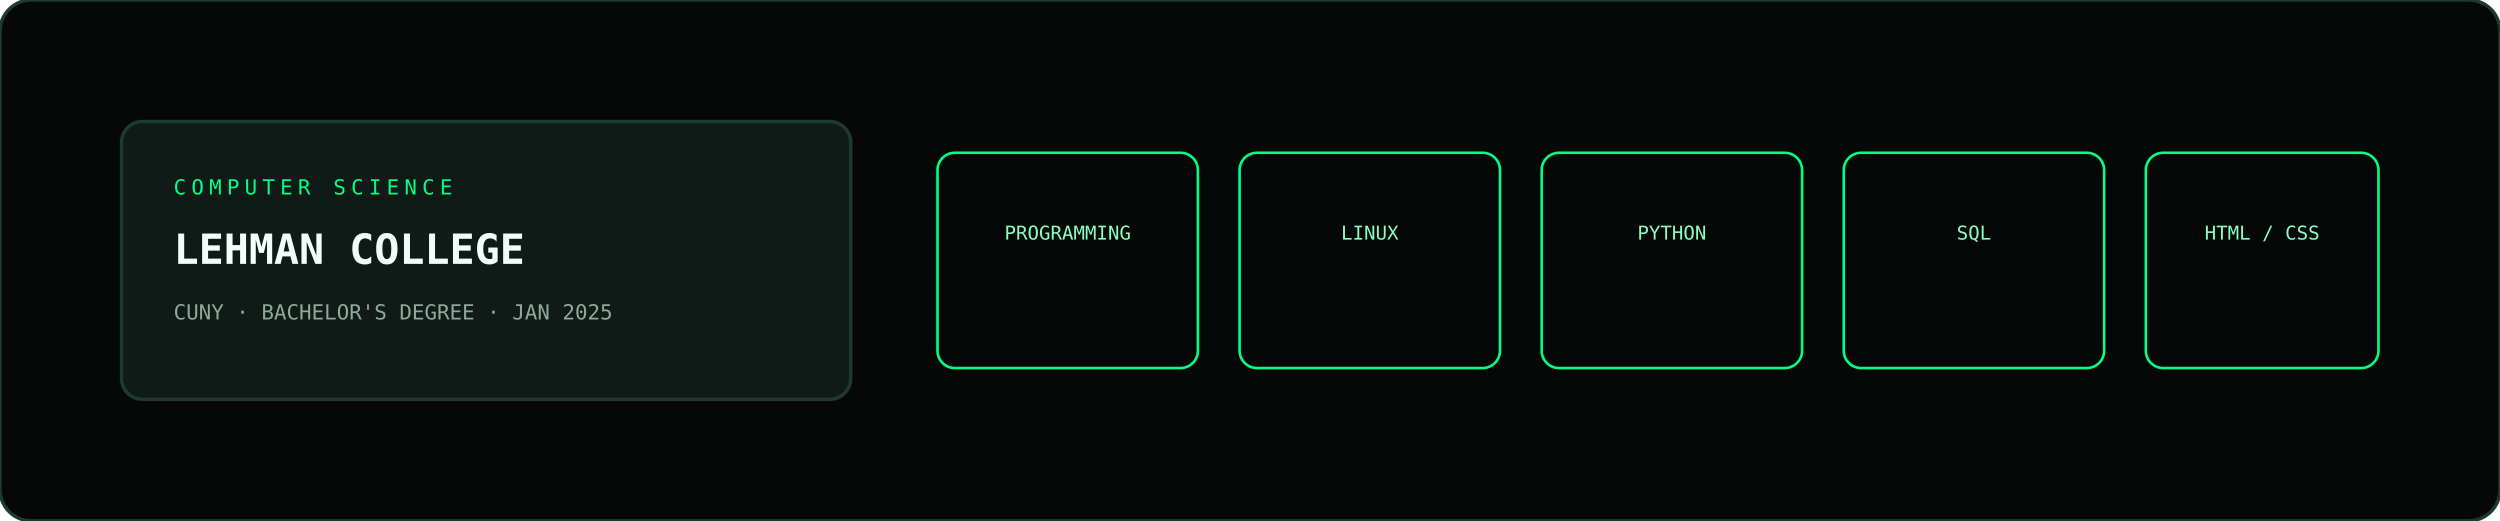
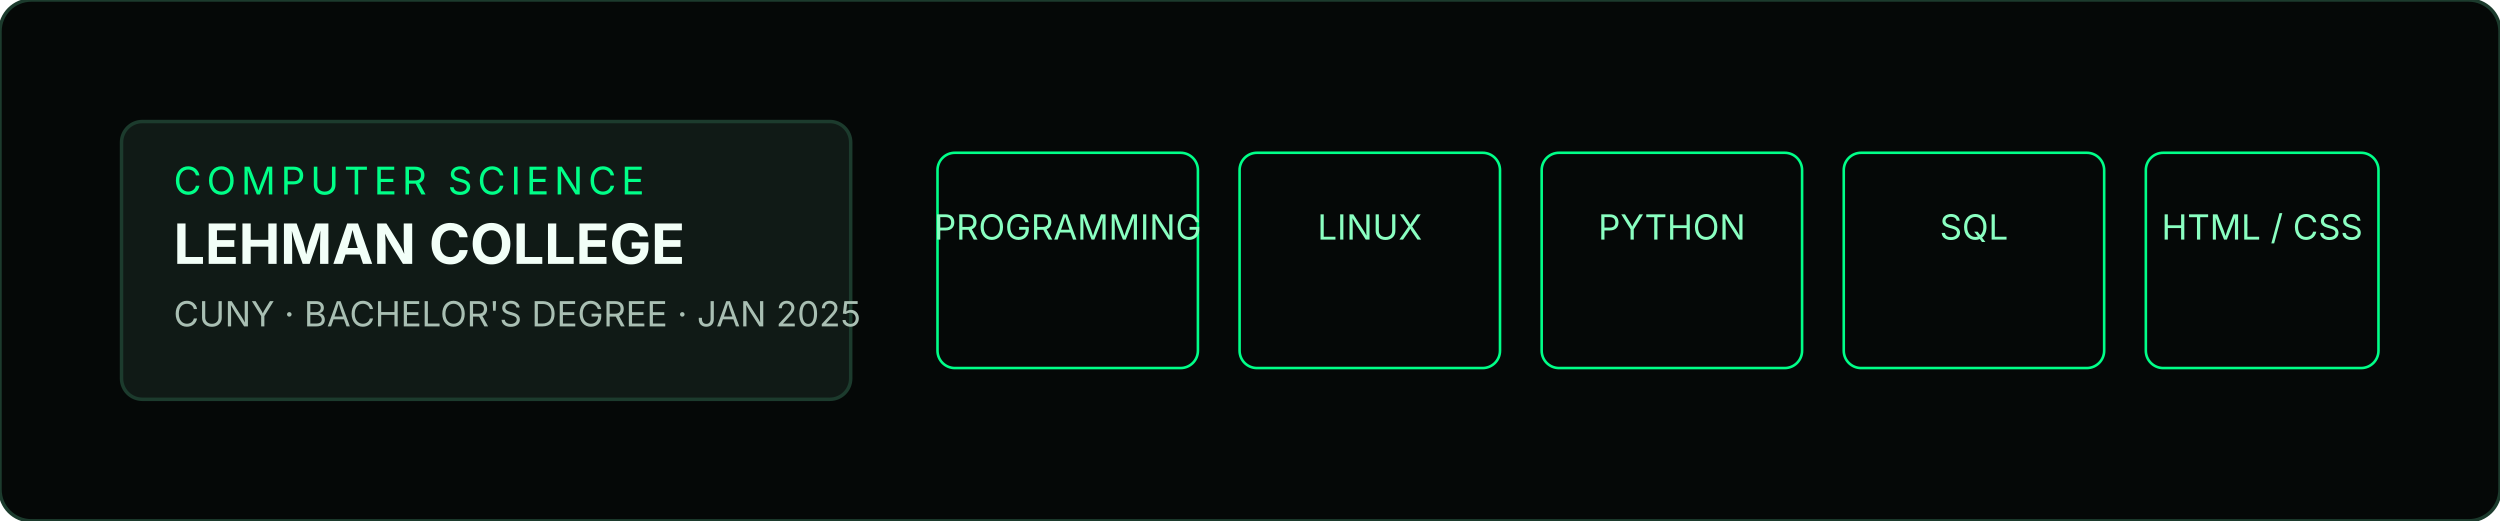
<svg xmlns="http://www.w3.org/2000/svg" width="1440" height="300" viewBox="0 0 1440 300" role="img" aria-labelledby="title">
  <rect width="1440" height="300" rx="18" fill="#050807" stroke="#1C3B2D" stroke-width="2" />
  <g fill="#101A16" stroke="#1C3B2D" stroke-width="2">
    <rect x="70" y="70" width="420" height="160" rx="12" />
  </g>
-   <g font-family="ui-monospace, monospace">
-     <text x="100" y="112" fill="#00FF88" font-size="12" letter-spacing="3">COMPUTER SCIENCE</text>
-     <text x="100" y="152" fill="#F2FFF8" font-size="24" font-weight="700">LEHMAN COLLEGE</text>
-     <text x="100" y="184" fill="#8FA99B" font-size="12">CUNY · BACHELOR'S DEGREE · JAN 2025</text>
+   <g font-family="Inter, Segoe UI, Arial, sans-serif">
+     <text x="100" y="112" fill="#00FF88" font-size="22" letter-spacing="3">COMPUTER SCIENCE</text>
+     <text x="100" y="152" fill="#F2FFF8" font-size="32" font-weight="700">LEHMAN COLLEGE</text>
+     <text x="100" y="188" fill="#A9BFB3" font-size="20">CUNY · BACHELOR'S DEGREE · JAN 2025</text>
  </g>
  <g fill="#050807" stroke="#00FF88" stroke-width="1.5">
    <rect x="540" y="88" width="150" height="124" rx="10" />
    <rect x="714" y="88" width="150" height="124" rx="10" />
    <rect x="888" y="88" width="150" height="124" rx="10" />
    <rect x="1062" y="88" width="150" height="124" rx="10" />
    <rect x="1236" y="88" width="134" height="124" rx="10" />
  </g>
-   <g font-family="ui-monospace, monospace" text-anchor="middle" fill="#8AFFC1" font-size="11">
+   <g font-family="Inter, Segoe UI, Arial, sans-serif" text-anchor="middle" fill="#8AFFC1" font-size="20">
    <text x="615" y="138">PROGRAMMING</text>
    <text x="789" y="138">LINUX</text>
    <text x="963" y="138">PYTHON</text>
    <text x="1137" y="138">SQL</text>
    <text x="1303" y="138">HTML / CSS</text>
  </g>
</svg>
